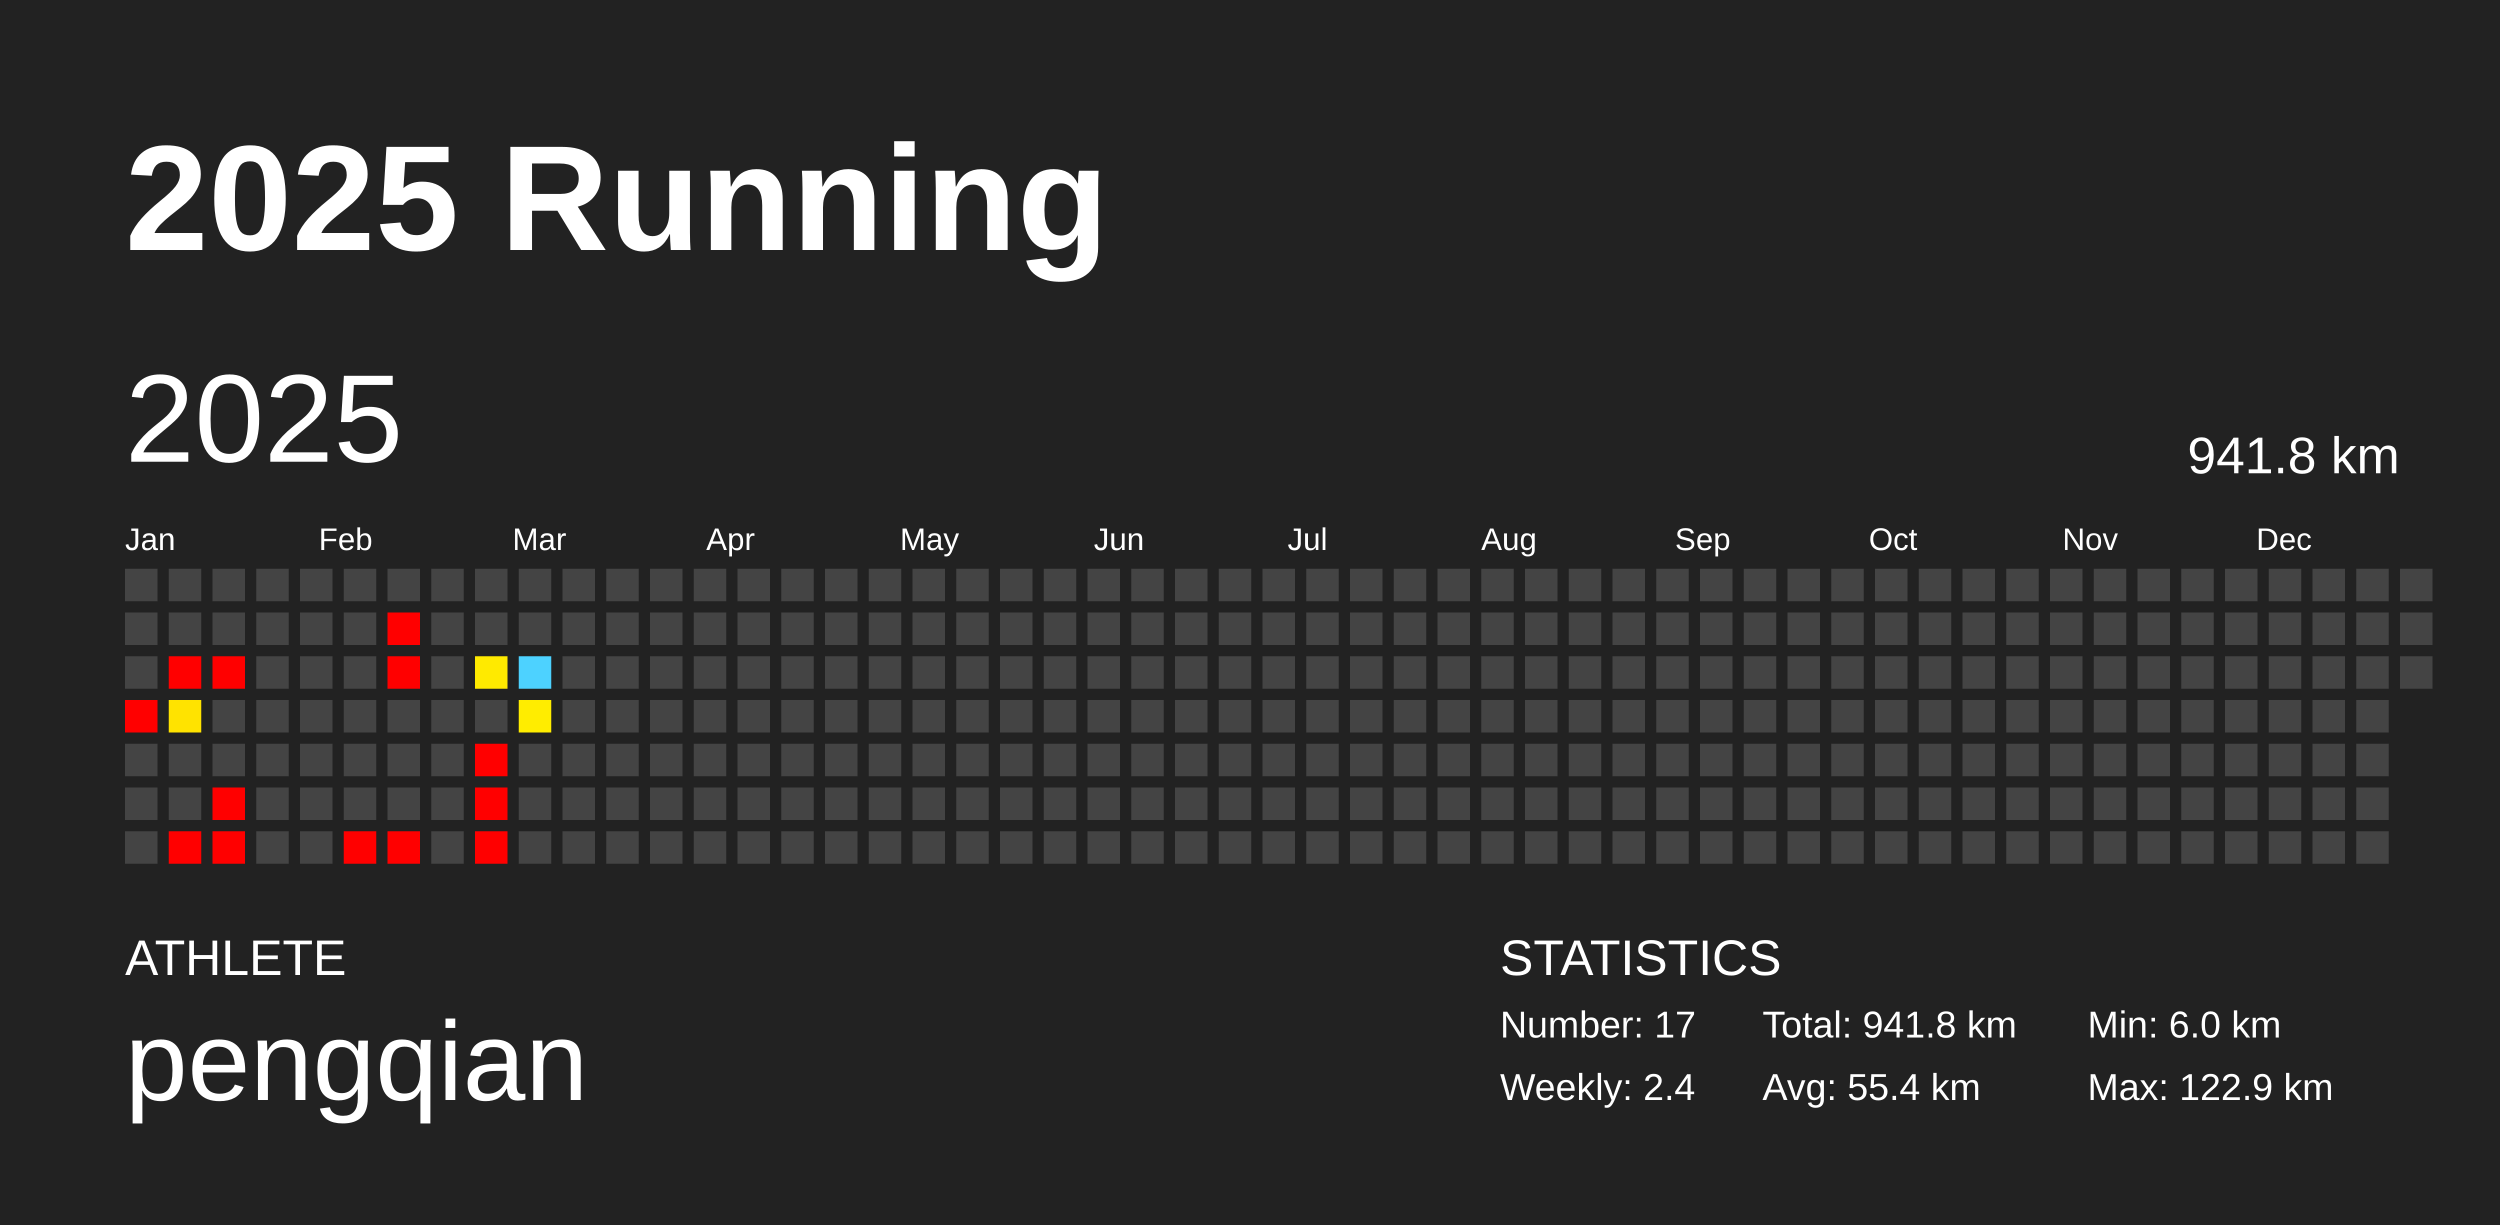
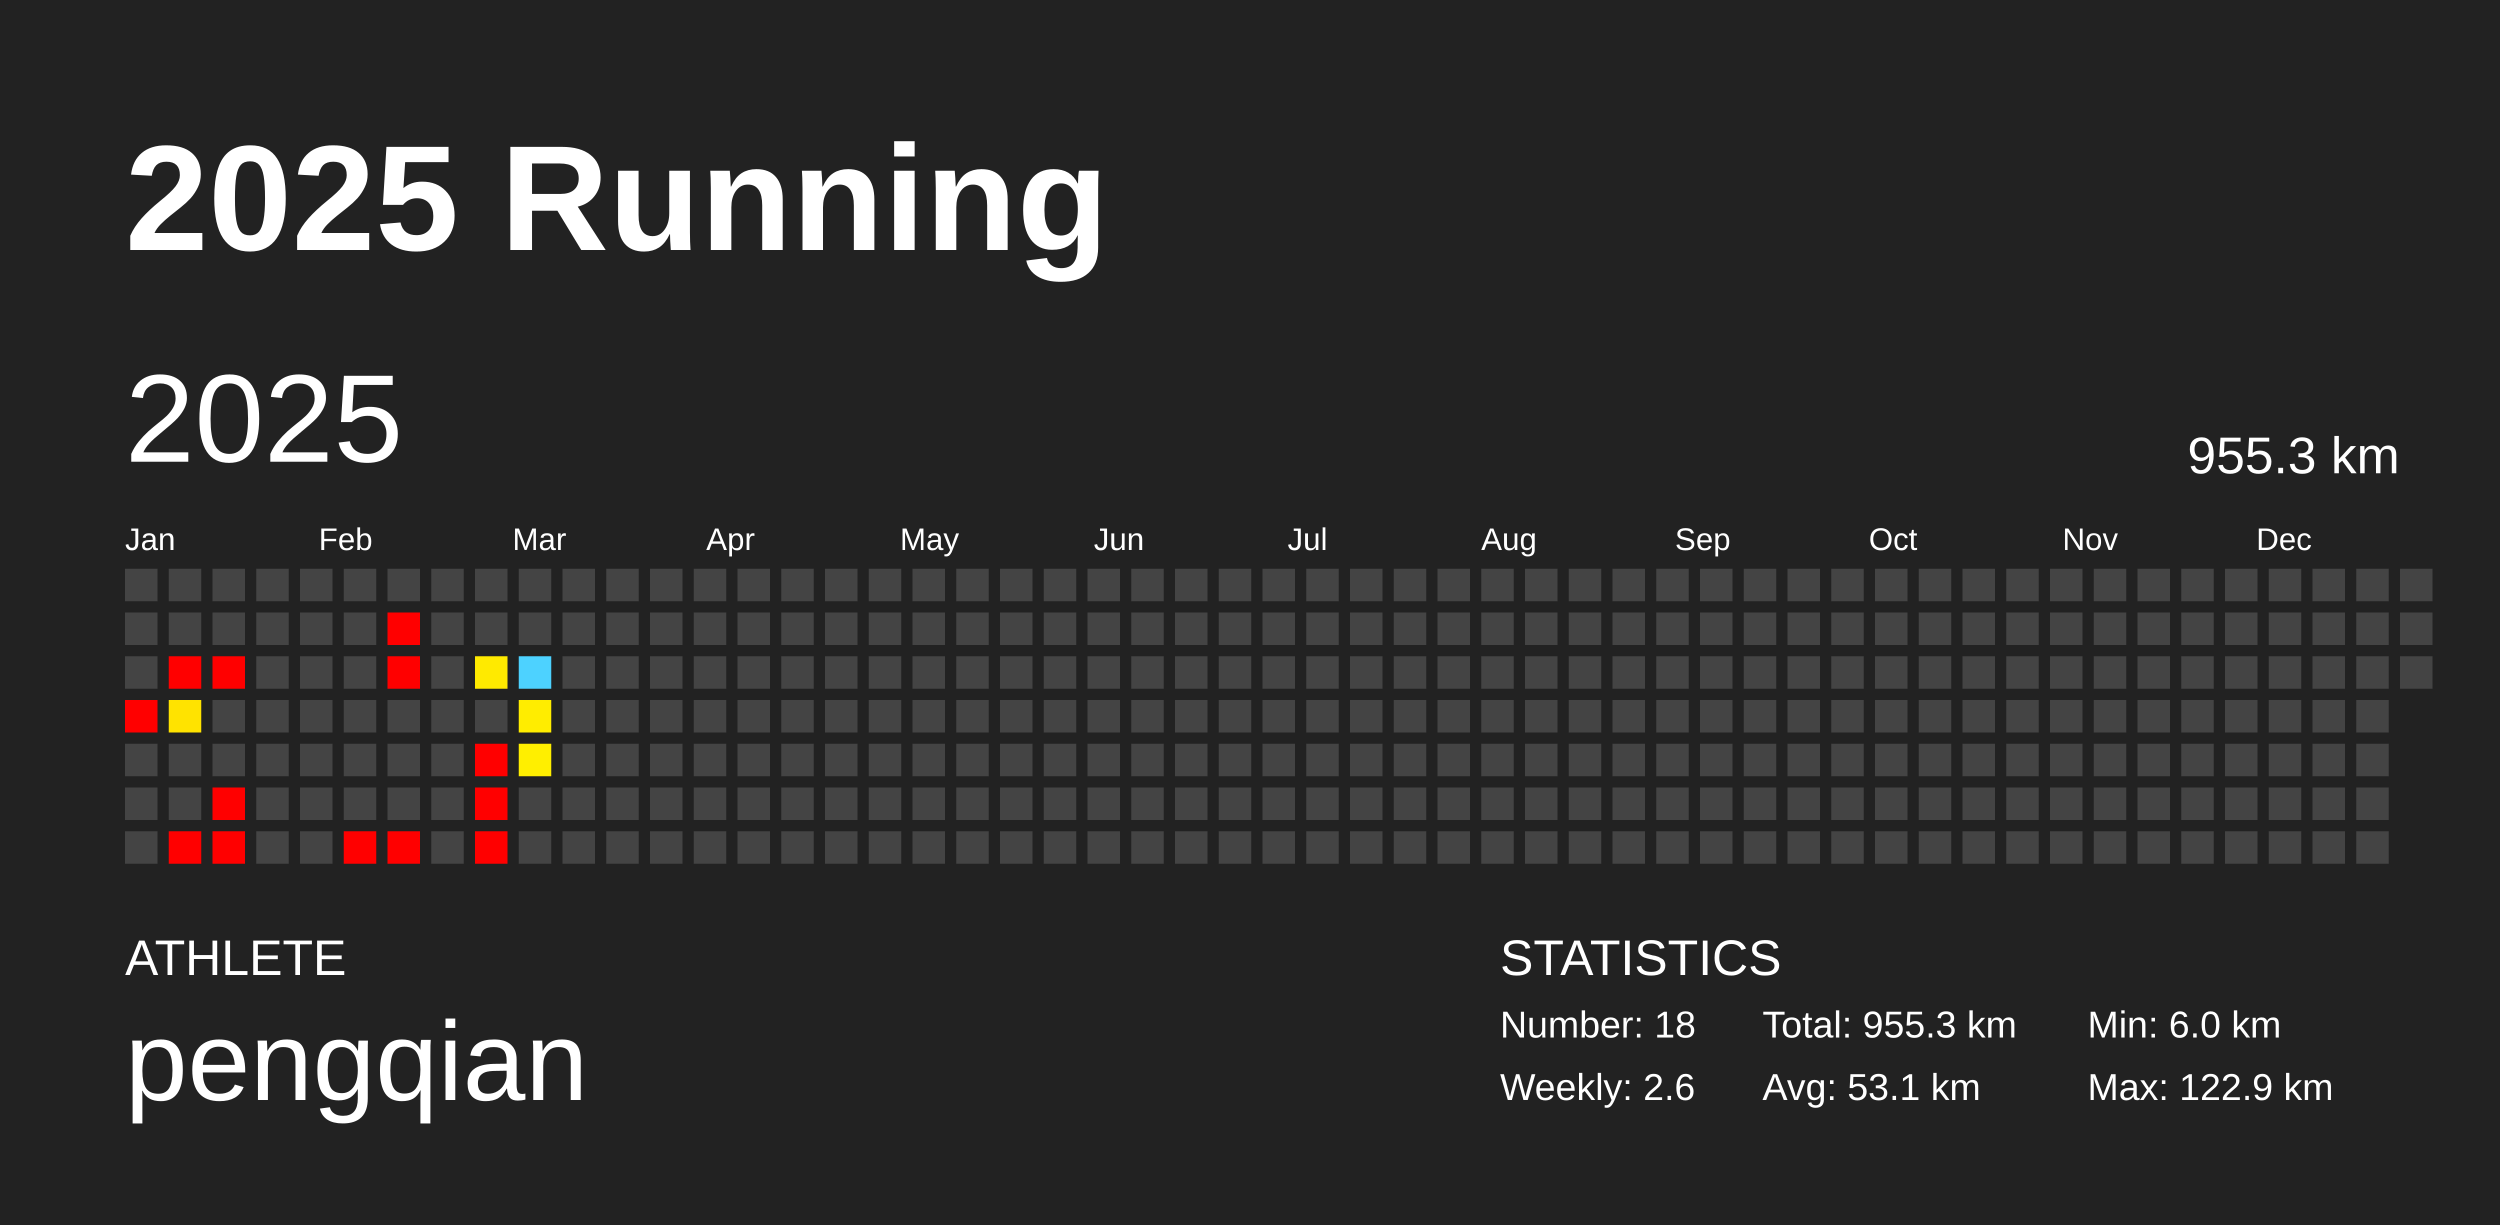
<svg xmlns="http://www.w3.org/2000/svg" baseProfile="full" height="98mm" version="1.1" viewBox="0,0,200,98" width="200mm">
  <defs />
  <rect fill="#222222" height="98" width="200" x="0" y="0" />
  <text fill="#FFFFFF" style="font-size:12px; font-family:Arial; font-weight:bold;" x="10" y="20">2025 Running</text>
  <text fill="#FFFFFF" style="font-size:4px; font-family:Arial" x="10" y="78">ATHLETE</text>
  <text fill="#FFFFFF" style="font-size:9px; font-family:Arial" x="10" y="88">pengqian</text>
  <text fill="#FFFFFF" style="font-size:4px; font-family:Arial" x="120" y="78">STATISTICS</text>
-   <text fill="#FFFFFF" style="font-size:3px; font-family:Arial" x="120" y="83">Number: 17</text>
-   <text fill="#FFFFFF" style="font-size:3px; font-family:Arial" x="120" y="88">Weekly: 2.4</text>
-   <text fill="#FFFFFF" style="font-size:3px; font-family:Arial" x="141" y="83">Total: 941.8 km</text>
-   <text fill="#FFFFFF" style="font-size:3px; font-family:Arial" x="141" y="88">Avg: 55.4 km</text>
+   <text fill="#FFFFFF" style="font-size:3px; font-family:Arial" x="120" y="83">Number: 18</text>
+   <text fill="#FFFFFF" style="font-size:3px; font-family:Arial" x="120" y="88">Weekly: 2.6</text>
+   <text fill="#FFFFFF" style="font-size:3px; font-family:Arial" x="141" y="83">Total: 955.3 km</text>
+   <text fill="#FFFFFF" style="font-size:3px; font-family:Arial" x="141" y="88">Avg: 53.1 km</text>
  <text fill="#FFFFFF" style="font-size:3px; font-family:Arial" x="167" y="83">Min: 6.0 km</text>
  <text fill="#FFFFFF" style="font-size:3px; font-family:Arial" x="167" y="88">Max: 122.9 km</text>
  <text dominant-baseline="hanging" fill="#FFFFFF" style="font-size:10.0px; font-family:Arial;" x="10" y="30">2025</text>
-   <text dominant-baseline="hanging" fill="#FFFFFF" style="font-size:4.125px; font-family:Arial;" x="175" y="35">941.8 km</text>
+   <text dominant-baseline="hanging" fill="#FFFFFF" style="font-size:4.125px; font-family:Arial;" x="175" y="35">955.3 km</text>
  <text fill="#FFFFFF" style="font-size:2.5px; font-family:Arial" x="10.0" y="44">Jan</text>
  <text fill="#FFFFFF" style="font-size:2.5px; font-family:Arial" x="25.5" y="44">Feb</text>
  <text fill="#FFFFFF" style="font-size:2.5px; font-family:Arial" x="41.0" y="44">Mar</text>
  <text fill="#FFFFFF" style="font-size:2.5px; font-family:Arial" x="56.5" y="44">Apr</text>
  <text fill="#FFFFFF" style="font-size:2.5px; font-family:Arial" x="72.0" y="44">May</text>
  <text fill="#FFFFFF" style="font-size:2.5px; font-family:Arial" x="87.5" y="44">Jun</text>
  <text fill="#FFFFFF" style="font-size:2.5px; font-family:Arial" x="103.0" y="44">Jul</text>
  <text fill="#FFFFFF" style="font-size:2.5px; font-family:Arial" x="118.5" y="44">Aug</text>
  <text fill="#FFFFFF" style="font-size:2.5px; font-family:Arial" x="134.0" y="44">Sep</text>
  <text fill="#FFFFFF" style="font-size:2.5px; font-family:Arial" x="149.5" y="44">Oct</text>
  <text fill="#FFFFFF" style="font-size:2.5px; font-family:Arial" x="165.0" y="44">Nov</text>
  <text fill="#FFFFFF" style="font-size:2.5px; font-family:Arial" x="180.5" y="44">Dec</text>
  <rect fill="#444444" height="2.6" width="2.6" x="10.0" y="45.5" />
  <rect fill="#444444" height="2.6" width="2.6" x="10.0" y="49.0" />
  <rect fill="#444444" height="2.6" width="2.6" x="10.0" y="52.5" />
  <rect fill="red" height="2.6" width="2.6" x="10.0" y="56.0" />
  <rect fill="#444444" height="2.6" width="2.6" x="10.0" y="59.5" />
  <rect fill="#444444" height="2.6" width="2.6" x="10.0" y="63.0" />
  <rect fill="#444444" height="2.6" width="2.6" x="10.0" y="66.5" />
  <rect fill="#444444" height="2.6" width="2.6" x="13.5" y="45.5" />
  <rect fill="#444444" height="2.6" width="2.6" x="13.5" y="49.0" />
  <rect fill="red" height="2.6" width="2.6" x="13.5" y="52.5" />
  <rect fill="#ffe300" height="2.6" width="2.6" x="13.5" y="56.0" />
  <rect fill="#444444" height="2.6" width="2.6" x="13.5" y="59.5" />
  <rect fill="#444444" height="2.6" width="2.6" x="13.5" y="63.0" />
  <rect fill="red" height="2.6" width="2.6" x="13.5" y="66.5" />
  <rect fill="#444444" height="2.6" width="2.6" x="17.0" y="45.5" />
  <rect fill="#444444" height="2.6" width="2.6" x="17.0" y="49.0" />
  <rect fill="red" height="2.6" width="2.6" x="17.0" y="52.5" />
  <rect fill="#444444" height="2.6" width="2.6" x="17.0" y="56.0" />
  <rect fill="#444444" height="2.6" width="2.6" x="17.0" y="59.5" />
  <rect fill="red" height="2.6" width="2.6" x="17.0" y="63.0" />
  <rect fill="red" height="2.6" width="2.6" x="17.0" y="66.5" />
  <rect fill="#444444" height="2.6" width="2.6" x="20.5" y="45.5" />
  <rect fill="#444444" height="2.6" width="2.6" x="20.5" y="49.0" />
  <rect fill="#444444" height="2.6" width="2.6" x="20.5" y="52.5" />
  <rect fill="#444444" height="2.6" width="2.6" x="20.5" y="56.0" />
  <rect fill="#444444" height="2.6" width="2.6" x="20.5" y="59.5" />
  <rect fill="#444444" height="2.6" width="2.6" x="20.5" y="63.0" />
  <rect fill="#444444" height="2.6" width="2.6" x="20.5" y="66.5" />
  <rect fill="#444444" height="2.6" width="2.6" x="24.0" y="45.5" />
  <rect fill="#444444" height="2.6" width="2.6" x="24.0" y="49.0" />
  <rect fill="#444444" height="2.6" width="2.6" x="24.0" y="52.5" />
  <rect fill="#444444" height="2.6" width="2.6" x="24.0" y="56.0" />
  <rect fill="#444444" height="2.6" width="2.6" x="24.0" y="59.5" />
  <rect fill="#444444" height="2.6" width="2.6" x="24.0" y="63.0" />
  <rect fill="#444444" height="2.6" width="2.6" x="24.0" y="66.5" />
  <rect fill="#444444" height="2.6" width="2.6" x="27.5" y="45.5" />
  <rect fill="#444444" height="2.6" width="2.6" x="27.5" y="49.0" />
  <rect fill="#444444" height="2.6" width="2.6" x="27.5" y="52.5" />
  <rect fill="#444444" height="2.6" width="2.6" x="27.5" y="56.0" />
  <rect fill="#444444" height="2.6" width="2.6" x="27.5" y="59.5" />
  <rect fill="#444444" height="2.6" width="2.6" x="27.5" y="63.0" />
  <rect fill="red" height="2.6" width="2.6" x="27.5" y="66.5" />
  <rect fill="#444444" height="2.6" width="2.6" x="31.0" y="45.5" />
  <rect fill="red" height="2.6" width="2.6" x="31.0" y="49.0" />
  <rect fill="red" height="2.6" width="2.6" x="31.0" y="52.5" />
  <rect fill="#444444" height="2.6" width="2.6" x="31.0" y="56.0" />
  <rect fill="#444444" height="2.6" width="2.6" x="31.0" y="59.5" />
  <rect fill="#444444" height="2.6" width="2.6" x="31.0" y="63.0" />
  <rect fill="red" height="2.6" width="2.6" x="31.0" y="66.5" />
  <rect fill="#444444" height="2.6" width="2.6" x="34.5" y="45.5" />
  <rect fill="#444444" height="2.6" width="2.6" x="34.5" y="49.0" />
  <rect fill="#444444" height="2.6" width="2.6" x="34.5" y="52.5" />
  <rect fill="#444444" height="2.6" width="2.6" x="34.5" y="56.0" />
  <rect fill="#444444" height="2.6" width="2.6" x="34.5" y="59.5" />
  <rect fill="#444444" height="2.6" width="2.6" x="34.5" y="63.0" />
  <rect fill="#444444" height="2.6" width="2.6" x="34.5" y="66.5" />
  <rect fill="#444444" height="2.6" width="2.6" x="38.0" y="45.5" />
  <rect fill="#444444" height="2.6" width="2.6" x="38.0" y="49.0" />
  <rect fill="#ffea00" height="2.6" width="2.6" x="38.0" y="52.5" />
  <rect fill="#444444" height="2.6" width="2.6" x="38.0" y="56.0" />
  <rect fill="red" height="2.6" width="2.6" x="38.0" y="59.5" />
  <rect fill="red" height="2.6" width="2.6" x="38.0" y="63.0" />
  <rect fill="red" height="2.6" width="2.6" x="38.0" y="66.5" />
  <rect fill="#444444" height="2.6" width="2.6" x="41.5" y="45.5" />
  <rect fill="#444444" height="2.6" width="2.6" x="41.5" y="49.0" />
  <rect fill="#4dd2ff" height="2.6" width="2.6" x="41.5" y="52.5" />
  <rect fill="#ffed00" height="2.6" width="2.6" x="41.5" y="56.0" />
-   <rect fill="#444444" height="2.6" width="2.6" x="41.5" y="59.5" />
+   <rect fill="#ffef00" height="2.6" width="2.6" x="41.5" y="59.5" />
  <rect fill="#444444" height="2.6" width="2.6" x="41.5" y="63.0" />
  <rect fill="#444444" height="2.6" width="2.6" x="41.5" y="66.5" />
  <rect fill="#444444" height="2.6" width="2.6" x="45.0" y="45.5" />
  <rect fill="#444444" height="2.6" width="2.6" x="45.0" y="49.0" />
  <rect fill="#444444" height="2.6" width="2.6" x="45.0" y="52.5" />
  <rect fill="#444444" height="2.6" width="2.6" x="45.0" y="56.0" />
  <rect fill="#444444" height="2.6" width="2.6" x="45.0" y="59.5" />
  <rect fill="#444444" height="2.6" width="2.6" x="45.0" y="63.0" />
  <rect fill="#444444" height="2.6" width="2.6" x="45.0" y="66.5" />
  <rect fill="#444444" height="2.6" width="2.6" x="48.5" y="45.5" />
  <rect fill="#444444" height="2.6" width="2.6" x="48.5" y="49.0" />
  <rect fill="#444444" height="2.6" width="2.6" x="48.5" y="52.5" />
  <rect fill="#444444" height="2.6" width="2.6" x="48.5" y="56.0" />
  <rect fill="#444444" height="2.6" width="2.6" x="48.5" y="59.5" />
  <rect fill="#444444" height="2.6" width="2.6" x="48.5" y="63.0" />
  <rect fill="#444444" height="2.6" width="2.6" x="48.5" y="66.5" />
  <rect fill="#444444" height="2.6" width="2.6" x="52.0" y="45.5" />
  <rect fill="#444444" height="2.6" width="2.6" x="52.0" y="49.0" />
  <rect fill="#444444" height="2.6" width="2.6" x="52.0" y="52.5" />
  <rect fill="#444444" height="2.6" width="2.6" x="52.0" y="56.0" />
  <rect fill="#444444" height="2.6" width="2.6" x="52.0" y="59.5" />
  <rect fill="#444444" height="2.6" width="2.6" x="52.0" y="63.0" />
  <rect fill="#444444" height="2.6" width="2.6" x="52.0" y="66.5" />
  <rect fill="#444444" height="2.6" width="2.6" x="55.5" y="45.5" />
  <rect fill="#444444" height="2.6" width="2.6" x="55.5" y="49.0" />
  <rect fill="#444444" height="2.6" width="2.6" x="55.5" y="52.5" />
  <rect fill="#444444" height="2.6" width="2.6" x="55.5" y="56.0" />
  <rect fill="#444444" height="2.6" width="2.6" x="55.5" y="59.5" />
  <rect fill="#444444" height="2.6" width="2.6" x="55.5" y="63.0" />
  <rect fill="#444444" height="2.6" width="2.6" x="55.5" y="66.5" />
  <rect fill="#444444" height="2.6" width="2.6" x="59.0" y="45.5" />
  <rect fill="#444444" height="2.6" width="2.6" x="59.0" y="49.0" />
  <rect fill="#444444" height="2.6" width="2.6" x="59.0" y="52.5" />
  <rect fill="#444444" height="2.6" width="2.6" x="59.0" y="56.0" />
  <rect fill="#444444" height="2.6" width="2.6" x="59.0" y="59.5" />
  <rect fill="#444444" height="2.6" width="2.6" x="59.0" y="63.0" />
  <rect fill="#444444" height="2.6" width="2.6" x="59.0" y="66.5" />
  <rect fill="#444444" height="2.6" width="2.6" x="62.5" y="45.5" />
  <rect fill="#444444" height="2.6" width="2.6" x="62.5" y="49.0" />
  <rect fill="#444444" height="2.6" width="2.6" x="62.5" y="52.5" />
  <rect fill="#444444" height="2.6" width="2.6" x="62.5" y="56.0" />
  <rect fill="#444444" height="2.6" width="2.6" x="62.5" y="59.5" />
  <rect fill="#444444" height="2.6" width="2.6" x="62.5" y="63.0" />
  <rect fill="#444444" height="2.6" width="2.6" x="62.5" y="66.5" />
  <rect fill="#444444" height="2.6" width="2.6" x="66.0" y="45.5" />
  <rect fill="#444444" height="2.6" width="2.6" x="66.0" y="49.0" />
  <rect fill="#444444" height="2.6" width="2.6" x="66.0" y="52.5" />
  <rect fill="#444444" height="2.6" width="2.6" x="66.0" y="56.0" />
  <rect fill="#444444" height="2.6" width="2.6" x="66.0" y="59.5" />
  <rect fill="#444444" height="2.6" width="2.6" x="66.0" y="63.0" />
  <rect fill="#444444" height="2.6" width="2.6" x="66.0" y="66.5" />
  <rect fill="#444444" height="2.6" width="2.6" x="69.5" y="45.5" />
  <rect fill="#444444" height="2.6" width="2.6" x="69.5" y="49.0" />
  <rect fill="#444444" height="2.6" width="2.6" x="69.5" y="52.5" />
  <rect fill="#444444" height="2.6" width="2.6" x="69.5" y="56.0" />
  <rect fill="#444444" height="2.6" width="2.6" x="69.5" y="59.5" />
  <rect fill="#444444" height="2.6" width="2.6" x="69.5" y="63.0" />
  <rect fill="#444444" height="2.6" width="2.6" x="69.5" y="66.5" />
  <rect fill="#444444" height="2.6" width="2.6" x="73.0" y="45.5" />
  <rect fill="#444444" height="2.6" width="2.6" x="73.0" y="49.0" />
  <rect fill="#444444" height="2.6" width="2.6" x="73.0" y="52.5" />
  <rect fill="#444444" height="2.6" width="2.6" x="73.0" y="56.0" />
  <rect fill="#444444" height="2.6" width="2.6" x="73.0" y="59.5" />
  <rect fill="#444444" height="2.6" width="2.6" x="73.0" y="63.0" />
  <rect fill="#444444" height="2.6" width="2.6" x="73.0" y="66.5" />
  <rect fill="#444444" height="2.6" width="2.6" x="76.5" y="45.5" />
  <rect fill="#444444" height="2.6" width="2.6" x="76.5" y="49.0" />
  <rect fill="#444444" height="2.6" width="2.6" x="76.5" y="52.5" />
  <rect fill="#444444" height="2.6" width="2.6" x="76.5" y="56.0" />
  <rect fill="#444444" height="2.6" width="2.6" x="76.5" y="59.5" />
  <rect fill="#444444" height="2.6" width="2.6" x="76.5" y="63.0" />
  <rect fill="#444444" height="2.6" width="2.6" x="76.5" y="66.5" />
  <rect fill="#444444" height="2.6" width="2.6" x="80.0" y="45.5" />
  <rect fill="#444444" height="2.6" width="2.6" x="80.0" y="49.0" />
  <rect fill="#444444" height="2.6" width="2.6" x="80.0" y="52.5" />
  <rect fill="#444444" height="2.6" width="2.6" x="80.0" y="56.0" />
  <rect fill="#444444" height="2.6" width="2.6" x="80.0" y="59.5" />
  <rect fill="#444444" height="2.6" width="2.6" x="80.0" y="63.0" />
  <rect fill="#444444" height="2.6" width="2.6" x="80.0" y="66.5" />
  <rect fill="#444444" height="2.6" width="2.6" x="83.5" y="45.5" />
  <rect fill="#444444" height="2.6" width="2.6" x="83.5" y="49.0" />
  <rect fill="#444444" height="2.6" width="2.6" x="83.5" y="52.5" />
  <rect fill="#444444" height="2.6" width="2.6" x="83.5" y="56.0" />
  <rect fill="#444444" height="2.6" width="2.6" x="83.5" y="59.5" />
  <rect fill="#444444" height="2.6" width="2.6" x="83.5" y="63.0" />
  <rect fill="#444444" height="2.6" width="2.6" x="83.5" y="66.5" />
  <rect fill="#444444" height="2.6" width="2.6" x="87.0" y="45.5" />
  <rect fill="#444444" height="2.6" width="2.6" x="87.0" y="49.0" />
  <rect fill="#444444" height="2.6" width="2.6" x="87.0" y="52.5" />
  <rect fill="#444444" height="2.6" width="2.6" x="87.0" y="56.0" />
  <rect fill="#444444" height="2.6" width="2.6" x="87.0" y="59.5" />
  <rect fill="#444444" height="2.6" width="2.6" x="87.0" y="63.0" />
  <rect fill="#444444" height="2.6" width="2.6" x="87.0" y="66.5" />
  <rect fill="#444444" height="2.6" width="2.6" x="90.5" y="45.5" />
  <rect fill="#444444" height="2.6" width="2.6" x="90.5" y="49.0" />
  <rect fill="#444444" height="2.6" width="2.6" x="90.5" y="52.5" />
  <rect fill="#444444" height="2.6" width="2.6" x="90.5" y="56.0" />
  <rect fill="#444444" height="2.6" width="2.6" x="90.5" y="59.5" />
  <rect fill="#444444" height="2.6" width="2.6" x="90.5" y="63.0" />
  <rect fill="#444444" height="2.6" width="2.6" x="90.5" y="66.5" />
  <rect fill="#444444" height="2.6" width="2.6" x="94.0" y="45.5" />
  <rect fill="#444444" height="2.6" width="2.6" x="94.0" y="49.0" />
  <rect fill="#444444" height="2.6" width="2.6" x="94.0" y="52.5" />
  <rect fill="#444444" height="2.6" width="2.6" x="94.0" y="56.0" />
  <rect fill="#444444" height="2.6" width="2.6" x="94.0" y="59.5" />
  <rect fill="#444444" height="2.6" width="2.6" x="94.0" y="63.0" />
  <rect fill="#444444" height="2.6" width="2.6" x="94.0" y="66.5" />
  <rect fill="#444444" height="2.6" width="2.6" x="97.5" y="45.5" />
  <rect fill="#444444" height="2.6" width="2.6" x="97.5" y="49.0" />
  <rect fill="#444444" height="2.6" width="2.6" x="97.5" y="52.5" />
  <rect fill="#444444" height="2.6" width="2.6" x="97.5" y="56.0" />
  <rect fill="#444444" height="2.6" width="2.6" x="97.5" y="59.5" />
  <rect fill="#444444" height="2.6" width="2.6" x="97.5" y="63.0" />
  <rect fill="#444444" height="2.6" width="2.6" x="97.5" y="66.5" />
  <rect fill="#444444" height="2.6" width="2.6" x="101.0" y="45.5" />
  <rect fill="#444444" height="2.6" width="2.6" x="101.0" y="49.0" />
  <rect fill="#444444" height="2.6" width="2.6" x="101.0" y="52.5" />
  <rect fill="#444444" height="2.6" width="2.6" x="101.0" y="56.0" />
  <rect fill="#444444" height="2.6" width="2.6" x="101.0" y="59.5" />
  <rect fill="#444444" height="2.6" width="2.6" x="101.0" y="63.0" />
  <rect fill="#444444" height="2.6" width="2.6" x="101.0" y="66.5" />
  <rect fill="#444444" height="2.6" width="2.6" x="104.5" y="45.5" />
  <rect fill="#444444" height="2.6" width="2.6" x="104.5" y="49.0" />
  <rect fill="#444444" height="2.6" width="2.6" x="104.5" y="52.5" />
  <rect fill="#444444" height="2.6" width="2.6" x="104.5" y="56.0" />
  <rect fill="#444444" height="2.6" width="2.6" x="104.5" y="59.5" />
  <rect fill="#444444" height="2.6" width="2.6" x="104.5" y="63.0" />
  <rect fill="#444444" height="2.6" width="2.6" x="104.5" y="66.5" />
  <rect fill="#444444" height="2.6" width="2.6" x="108.0" y="45.5" />
  <rect fill="#444444" height="2.6" width="2.6" x="108.0" y="49.0" />
  <rect fill="#444444" height="2.6" width="2.6" x="108.0" y="52.5" />
  <rect fill="#444444" height="2.6" width="2.6" x="108.0" y="56.0" />
  <rect fill="#444444" height="2.6" width="2.6" x="108.0" y="59.5" />
  <rect fill="#444444" height="2.6" width="2.6" x="108.0" y="63.0" />
  <rect fill="#444444" height="2.6" width="2.6" x="108.0" y="66.5" />
  <rect fill="#444444" height="2.6" width="2.6" x="111.5" y="45.5" />
  <rect fill="#444444" height="2.6" width="2.6" x="111.5" y="49.0" />
  <rect fill="#444444" height="2.6" width="2.6" x="111.5" y="52.5" />
  <rect fill="#444444" height="2.6" width="2.6" x="111.5" y="56.0" />
  <rect fill="#444444" height="2.6" width="2.6" x="111.5" y="59.5" />
  <rect fill="#444444" height="2.6" width="2.6" x="111.5" y="63.0" />
  <rect fill="#444444" height="2.6" width="2.6" x="111.5" y="66.5" />
  <rect fill="#444444" height="2.6" width="2.6" x="115.0" y="45.5" />
  <rect fill="#444444" height="2.6" width="2.6" x="115.0" y="49.0" />
  <rect fill="#444444" height="2.6" width="2.6" x="115.0" y="52.5" />
  <rect fill="#444444" height="2.6" width="2.6" x="115.0" y="56.0" />
  <rect fill="#444444" height="2.6" width="2.6" x="115.0" y="59.5" />
  <rect fill="#444444" height="2.6" width="2.6" x="115.0" y="63.0" />
  <rect fill="#444444" height="2.6" width="2.6" x="115.0" y="66.5" />
  <rect fill="#444444" height="2.6" width="2.6" x="118.5" y="45.5" />
  <rect fill="#444444" height="2.6" width="2.6" x="118.5" y="49.0" />
  <rect fill="#444444" height="2.6" width="2.6" x="118.5" y="52.5" />
  <rect fill="#444444" height="2.6" width="2.6" x="118.5" y="56.0" />
  <rect fill="#444444" height="2.6" width="2.6" x="118.5" y="59.5" />
  <rect fill="#444444" height="2.6" width="2.6" x="118.5" y="63.0" />
  <rect fill="#444444" height="2.6" width="2.6" x="118.5" y="66.5" />
  <rect fill="#444444" height="2.6" width="2.6" x="122.0" y="45.5" />
  <rect fill="#444444" height="2.6" width="2.6" x="122.0" y="49.0" />
  <rect fill="#444444" height="2.6" width="2.6" x="122.0" y="52.5" />
  <rect fill="#444444" height="2.6" width="2.6" x="122.0" y="56.0" />
  <rect fill="#444444" height="2.6" width="2.6" x="122.0" y="59.5" />
  <rect fill="#444444" height="2.6" width="2.6" x="122.0" y="63.0" />
  <rect fill="#444444" height="2.6" width="2.6" x="122.0" y="66.5" />
  <rect fill="#444444" height="2.6" width="2.6" x="125.5" y="45.5" />
  <rect fill="#444444" height="2.6" width="2.6" x="125.5" y="49.0" />
  <rect fill="#444444" height="2.6" width="2.6" x="125.5" y="52.5" />
  <rect fill="#444444" height="2.6" width="2.6" x="125.5" y="56.0" />
  <rect fill="#444444" height="2.6" width="2.6" x="125.5" y="59.5" />
  <rect fill="#444444" height="2.6" width="2.6" x="125.5" y="63.0" />
  <rect fill="#444444" height="2.6" width="2.6" x="125.5" y="66.5" />
  <rect fill="#444444" height="2.6" width="2.6" x="129.0" y="45.5" />
  <rect fill="#444444" height="2.6" width="2.6" x="129.0" y="49.0" />
  <rect fill="#444444" height="2.6" width="2.6" x="129.0" y="52.5" />
  <rect fill="#444444" height="2.6" width="2.6" x="129.0" y="56.0" />
  <rect fill="#444444" height="2.6" width="2.6" x="129.0" y="59.5" />
  <rect fill="#444444" height="2.6" width="2.6" x="129.0" y="63.0" />
  <rect fill="#444444" height="2.6" width="2.6" x="129.0" y="66.5" />
  <rect fill="#444444" height="2.6" width="2.6" x="132.5" y="45.5" />
  <rect fill="#444444" height="2.6" width="2.6" x="132.5" y="49.0" />
  <rect fill="#444444" height="2.6" width="2.6" x="132.5" y="52.5" />
  <rect fill="#444444" height="2.6" width="2.6" x="132.5" y="56.0" />
  <rect fill="#444444" height="2.6" width="2.6" x="132.5" y="59.5" />
  <rect fill="#444444" height="2.6" width="2.6" x="132.5" y="63.0" />
  <rect fill="#444444" height="2.6" width="2.6" x="132.5" y="66.5" />
  <rect fill="#444444" height="2.6" width="2.6" x="136.0" y="45.5" />
  <rect fill="#444444" height="2.6" width="2.6" x="136.0" y="49.0" />
  <rect fill="#444444" height="2.6" width="2.6" x="136.0" y="52.5" />
  <rect fill="#444444" height="2.6" width="2.6" x="136.0" y="56.0" />
  <rect fill="#444444" height="2.6" width="2.6" x="136.0" y="59.5" />
  <rect fill="#444444" height="2.6" width="2.6" x="136.0" y="63.0" />
  <rect fill="#444444" height="2.6" width="2.6" x="136.0" y="66.5" />
  <rect fill="#444444" height="2.6" width="2.6" x="139.5" y="45.5" />
  <rect fill="#444444" height="2.6" width="2.6" x="139.5" y="49.0" />
  <rect fill="#444444" height="2.6" width="2.6" x="139.5" y="52.5" />
  <rect fill="#444444" height="2.6" width="2.6" x="139.5" y="56.0" />
  <rect fill="#444444" height="2.6" width="2.6" x="139.5" y="59.5" />
  <rect fill="#444444" height="2.6" width="2.6" x="139.5" y="63.0" />
  <rect fill="#444444" height="2.6" width="2.6" x="139.5" y="66.5" />
  <rect fill="#444444" height="2.6" width="2.6" x="143.0" y="45.5" />
  <rect fill="#444444" height="2.6" width="2.6" x="143.0" y="49.0" />
  <rect fill="#444444" height="2.6" width="2.6" x="143.0" y="52.5" />
  <rect fill="#444444" height="2.6" width="2.6" x="143.0" y="56.0" />
  <rect fill="#444444" height="2.6" width="2.6" x="143.0" y="59.5" />
  <rect fill="#444444" height="2.6" width="2.6" x="143.0" y="63.0" />
  <rect fill="#444444" height="2.6" width="2.6" x="143.0" y="66.5" />
  <rect fill="#444444" height="2.6" width="2.6" x="146.5" y="45.5" />
  <rect fill="#444444" height="2.6" width="2.6" x="146.5" y="49.0" />
  <rect fill="#444444" height="2.6" width="2.6" x="146.5" y="52.5" />
  <rect fill="#444444" height="2.6" width="2.6" x="146.5" y="56.0" />
  <rect fill="#444444" height="2.6" width="2.6" x="146.5" y="59.5" />
  <rect fill="#444444" height="2.6" width="2.6" x="146.5" y="63.0" />
  <rect fill="#444444" height="2.6" width="2.6" x="146.5" y="66.5" />
  <rect fill="#444444" height="2.6" width="2.6" x="150.0" y="45.5" />
  <rect fill="#444444" height="2.6" width="2.6" x="150.0" y="49.0" />
  <rect fill="#444444" height="2.6" width="2.6" x="150.0" y="52.5" />
  <rect fill="#444444" height="2.6" width="2.6" x="150.0" y="56.0" />
  <rect fill="#444444" height="2.6" width="2.6" x="150.0" y="59.5" />
  <rect fill="#444444" height="2.6" width="2.6" x="150.0" y="63.0" />
  <rect fill="#444444" height="2.6" width="2.6" x="150.0" y="66.5" />
  <rect fill="#444444" height="2.6" width="2.6" x="153.5" y="45.5" />
  <rect fill="#444444" height="2.6" width="2.6" x="153.5" y="49.0" />
  <rect fill="#444444" height="2.6" width="2.6" x="153.5" y="52.5" />
  <rect fill="#444444" height="2.6" width="2.6" x="153.5" y="56.0" />
  <rect fill="#444444" height="2.6" width="2.6" x="153.5" y="59.5" />
  <rect fill="#444444" height="2.6" width="2.6" x="153.5" y="63.0" />
  <rect fill="#444444" height="2.6" width="2.6" x="153.5" y="66.5" />
  <rect fill="#444444" height="2.6" width="2.6" x="157.0" y="45.5" />
  <rect fill="#444444" height="2.6" width="2.6" x="157.0" y="49.0" />
  <rect fill="#444444" height="2.6" width="2.6" x="157.0" y="52.5" />
  <rect fill="#444444" height="2.6" width="2.6" x="157.0" y="56.0" />
  <rect fill="#444444" height="2.6" width="2.6" x="157.0" y="59.5" />
  <rect fill="#444444" height="2.6" width="2.6" x="157.0" y="63.0" />
  <rect fill="#444444" height="2.6" width="2.6" x="157.0" y="66.5" />
  <rect fill="#444444" height="2.6" width="2.6" x="160.5" y="45.5" />
  <rect fill="#444444" height="2.6" width="2.6" x="160.5" y="49.0" />
  <rect fill="#444444" height="2.6" width="2.6" x="160.5" y="52.5" />
  <rect fill="#444444" height="2.6" width="2.6" x="160.5" y="56.0" />
  <rect fill="#444444" height="2.6" width="2.6" x="160.5" y="59.5" />
  <rect fill="#444444" height="2.6" width="2.6" x="160.5" y="63.0" />
  <rect fill="#444444" height="2.6" width="2.6" x="160.5" y="66.5" />
  <rect fill="#444444" height="2.6" width="2.6" x="164.0" y="45.5" />
  <rect fill="#444444" height="2.6" width="2.6" x="164.0" y="49.0" />
  <rect fill="#444444" height="2.6" width="2.6" x="164.0" y="52.5" />
  <rect fill="#444444" height="2.6" width="2.6" x="164.0" y="56.0" />
  <rect fill="#444444" height="2.6" width="2.6" x="164.0" y="59.5" />
  <rect fill="#444444" height="2.6" width="2.6" x="164.0" y="63.0" />
  <rect fill="#444444" height="2.6" width="2.6" x="164.0" y="66.5" />
  <rect fill="#444444" height="2.6" width="2.6" x="167.5" y="45.5" />
  <rect fill="#444444" height="2.6" width="2.6" x="167.5" y="49.0" />
  <rect fill="#444444" height="2.6" width="2.6" x="167.5" y="52.5" />
  <rect fill="#444444" height="2.6" width="2.6" x="167.5" y="56.0" />
  <rect fill="#444444" height="2.6" width="2.6" x="167.5" y="59.5" />
  <rect fill="#444444" height="2.6" width="2.6" x="167.5" y="63.0" />
  <rect fill="#444444" height="2.6" width="2.6" x="167.5" y="66.5" />
  <rect fill="#444444" height="2.6" width="2.6" x="171.0" y="45.5" />
  <rect fill="#444444" height="2.6" width="2.6" x="171.0" y="49.0" />
  <rect fill="#444444" height="2.6" width="2.6" x="171.0" y="52.5" />
  <rect fill="#444444" height="2.6" width="2.6" x="171.0" y="56.0" />
  <rect fill="#444444" height="2.6" width="2.6" x="171.0" y="59.5" />
  <rect fill="#444444" height="2.6" width="2.6" x="171.0" y="63.0" />
  <rect fill="#444444" height="2.6" width="2.6" x="171.0" y="66.5" />
  <rect fill="#444444" height="2.6" width="2.6" x="174.5" y="45.5" />
  <rect fill="#444444" height="2.6" width="2.6" x="174.5" y="49.0" />
  <rect fill="#444444" height="2.6" width="2.6" x="174.5" y="52.5" />
  <rect fill="#444444" height="2.6" width="2.6" x="174.5" y="56.0" />
  <rect fill="#444444" height="2.6" width="2.6" x="174.5" y="59.5" />
  <rect fill="#444444" height="2.6" width="2.6" x="174.5" y="63.0" />
  <rect fill="#444444" height="2.6" width="2.6" x="174.5" y="66.5" />
  <rect fill="#444444" height="2.6" width="2.6" x="178.0" y="45.5" />
  <rect fill="#444444" height="2.6" width="2.6" x="178.0" y="49.0" />
  <rect fill="#444444" height="2.6" width="2.6" x="178.0" y="52.5" />
  <rect fill="#444444" height="2.6" width="2.6" x="178.0" y="56.0" />
  <rect fill="#444444" height="2.6" width="2.6" x="178.0" y="59.5" />
  <rect fill="#444444" height="2.6" width="2.6" x="178.0" y="63.0" />
  <rect fill="#444444" height="2.6" width="2.6" x="178.0" y="66.5" />
  <rect fill="#444444" height="2.6" width="2.6" x="181.5" y="45.5" />
  <rect fill="#444444" height="2.6" width="2.6" x="181.5" y="49.0" />
  <rect fill="#444444" height="2.6" width="2.6" x="181.5" y="52.5" />
  <rect fill="#444444" height="2.6" width="2.6" x="181.5" y="56.0" />
  <rect fill="#444444" height="2.6" width="2.6" x="181.5" y="59.5" />
  <rect fill="#444444" height="2.6" width="2.6" x="181.5" y="63.0" />
  <rect fill="#444444" height="2.6" width="2.6" x="181.5" y="66.5" />
  <rect fill="#444444" height="2.6" width="2.6" x="185.0" y="45.5" />
  <rect fill="#444444" height="2.6" width="2.6" x="185.0" y="49.0" />
  <rect fill="#444444" height="2.6" width="2.6" x="185.0" y="52.5" />
  <rect fill="#444444" height="2.6" width="2.6" x="185.0" y="56.0" />
  <rect fill="#444444" height="2.6" width="2.6" x="185.0" y="59.5" />
  <rect fill="#444444" height="2.6" width="2.6" x="185.0" y="63.0" />
  <rect fill="#444444" height="2.6" width="2.6" x="185.0" y="66.5" />
  <rect fill="#444444" height="2.6" width="2.6" x="188.5" y="45.5" />
  <rect fill="#444444" height="2.6" width="2.6" x="188.5" y="49.0" />
  <rect fill="#444444" height="2.6" width="2.6" x="188.5" y="52.5" />
  <rect fill="#444444" height="2.6" width="2.6" x="188.5" y="56.0" />
  <rect fill="#444444" height="2.6" width="2.6" x="188.5" y="59.5" />
  <rect fill="#444444" height="2.6" width="2.6" x="188.5" y="63.0" />
  <rect fill="#444444" height="2.6" width="2.6" x="188.5" y="66.5" />
  <rect fill="#444444" height="2.6" width="2.6" x="192.0" y="45.5" />
  <rect fill="#444444" height="2.6" width="2.6" x="192.0" y="49.0" />
  <rect fill="#444444" height="2.6" width="2.6" x="192.0" y="52.5" />
</svg>
